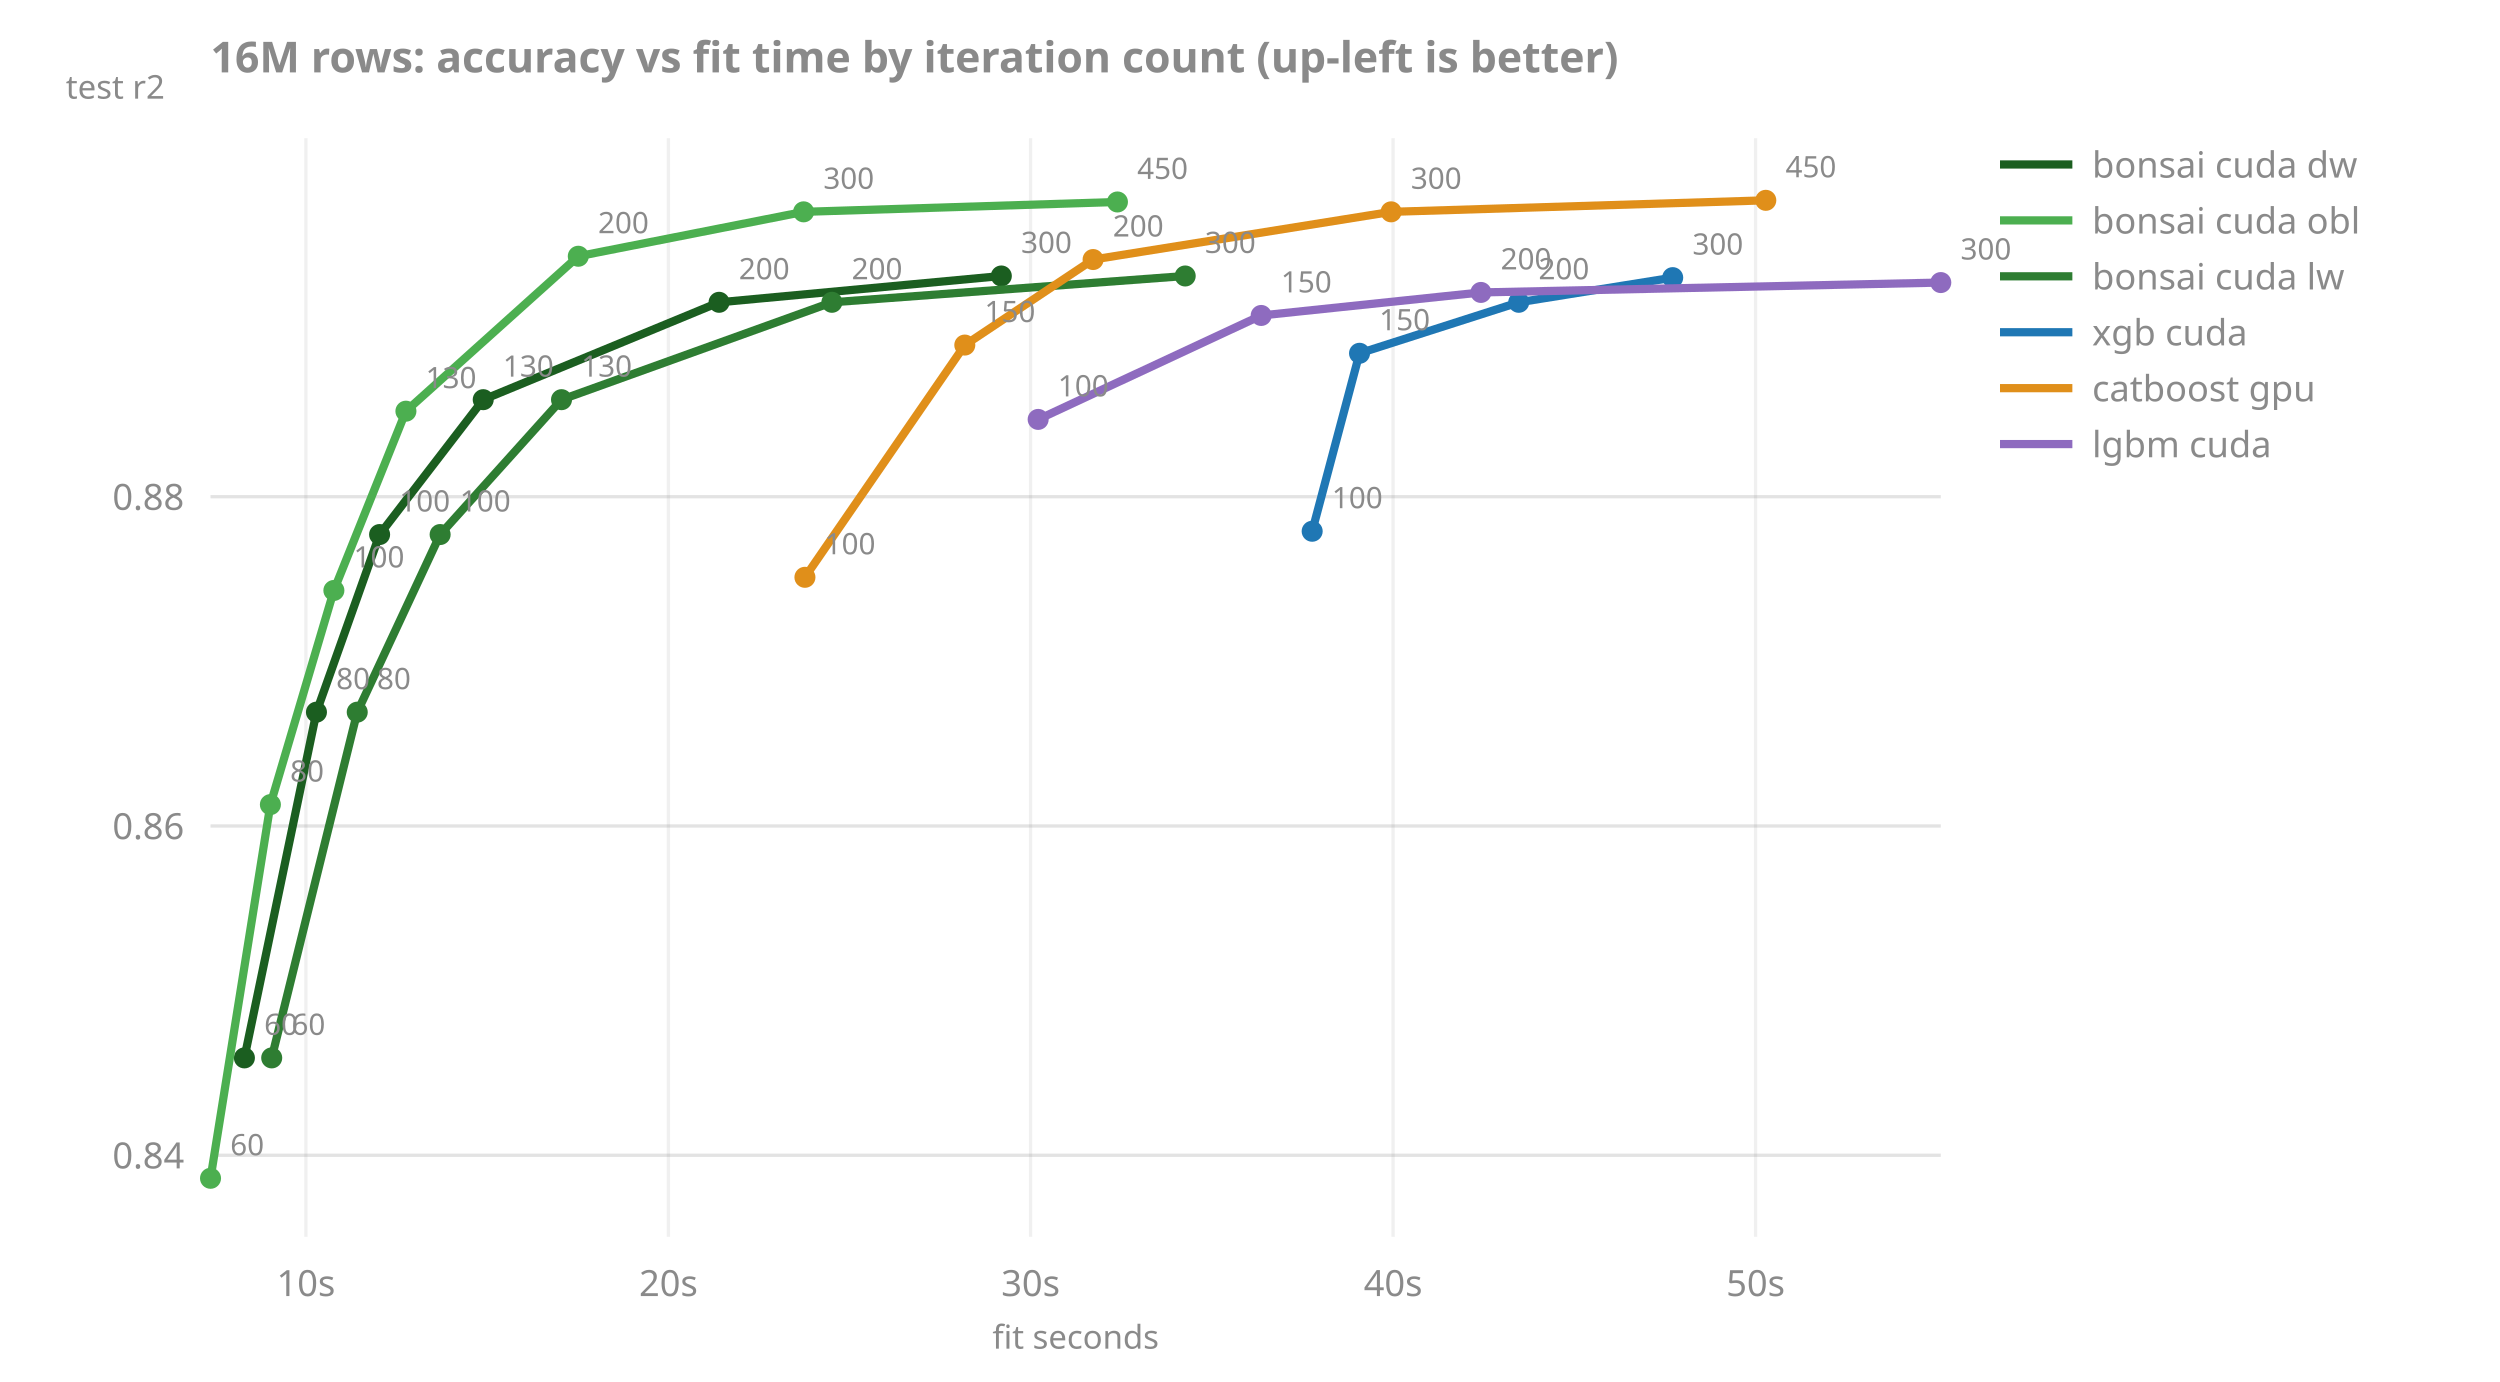
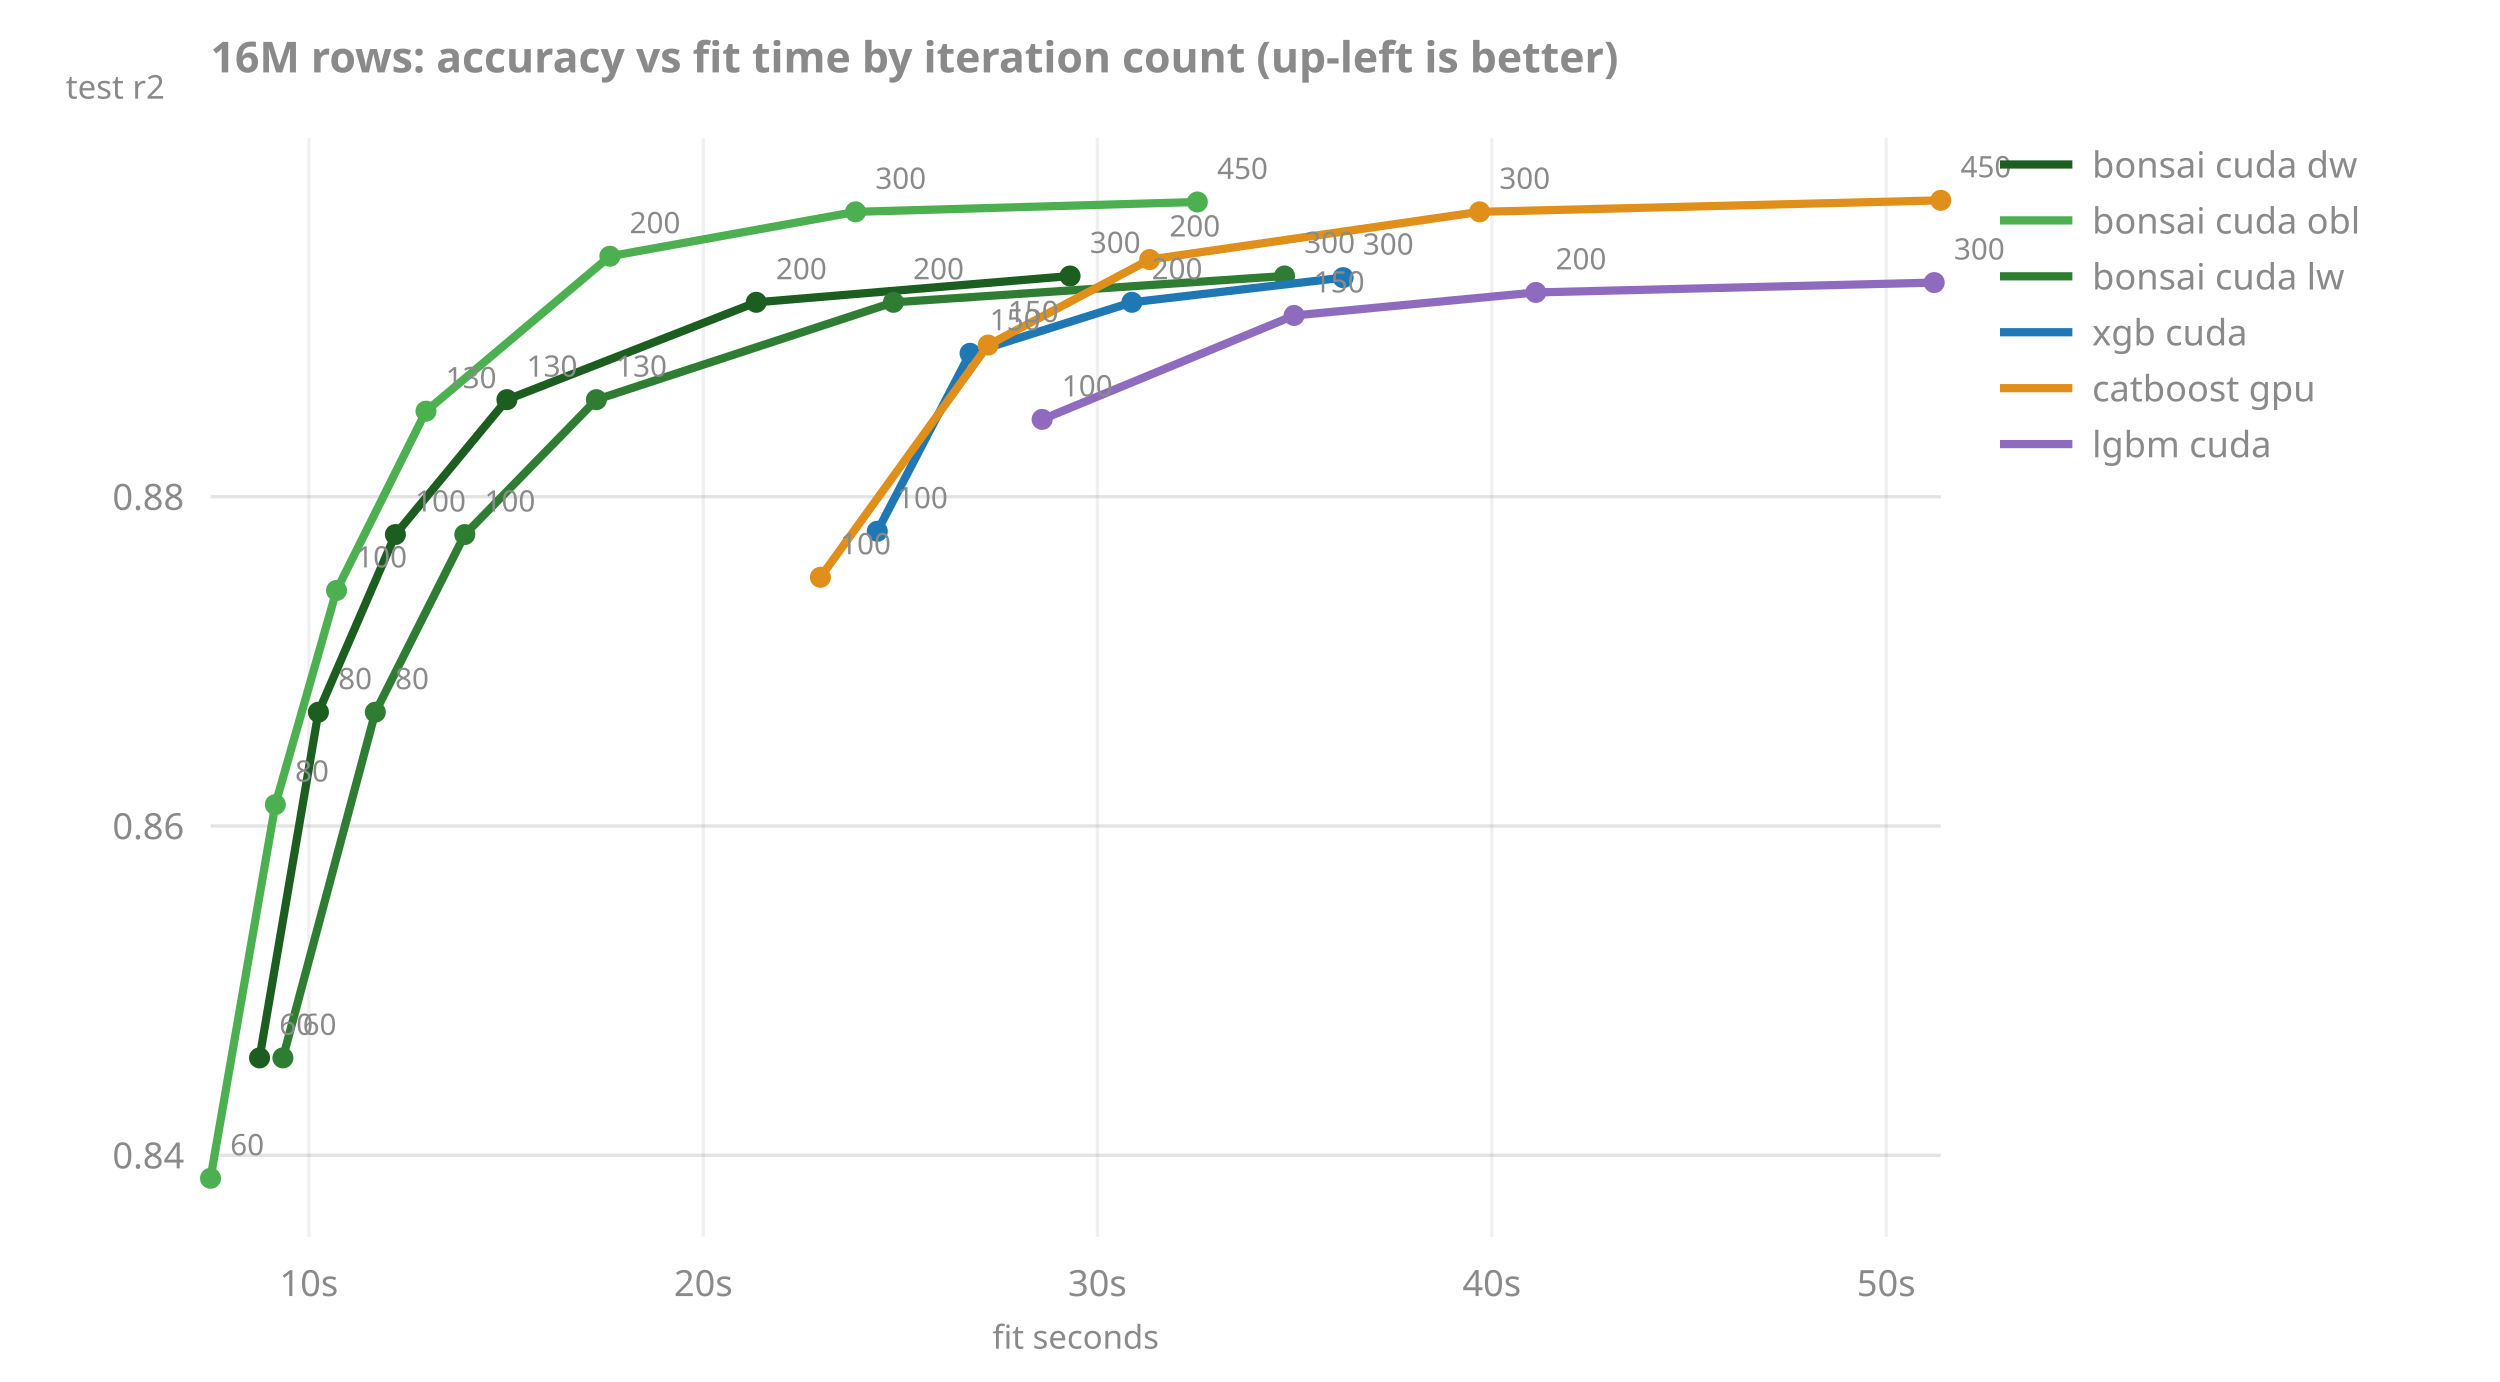
<svg xmlns="http://www.w3.org/2000/svg" width="760" height="420" viewBox="0 0 760 420">
  <text x="64" y="22" font-size="13" fill="#8a8a8a" font-family="system-ui,sans-serif" text-anchor="start" font-weight="bold">16M rows: accuracy vs fit time by iteration count (up-left is better)</text>
  <line x1="64" y1="351.2" x2="590" y2="351.2" stroke="#808080" stroke-opacity="0.22" />
  <text x="56" y="355.2" font-size="11" fill="#8a8a8a" font-family="system-ui,sans-serif" text-anchor="end" font-weight="normal">0.84</text>
  <line x1="64" y1="251.1" x2="590" y2="251.1" stroke="#808080" stroke-opacity="0.22" />
  <text x="56" y="255.1" font-size="11" fill="#8a8a8a" font-family="system-ui,sans-serif" text-anchor="end" font-weight="normal">0.86</text>
  <line x1="64" y1="151.0" x2="590" y2="151.0" stroke="#808080" stroke-opacity="0.22" />
  <text x="56" y="155.0" font-size="11" fill="#8a8a8a" font-family="system-ui,sans-serif" text-anchor="end" font-weight="normal">0.88</text>
-   <line x1="93.0" y1="42" x2="93.0" y2="376" stroke="#808080" stroke-opacity="0.12" />
-   <text x="93.0" y="394" font-size="11" fill="#8a8a8a" font-family="system-ui,sans-serif" text-anchor="middle" font-weight="normal">10s</text>
-   <line x1="203.2" y1="42" x2="203.2" y2="376" stroke="#808080" stroke-opacity="0.12" />
-   <text x="203.2" y="394" font-size="11" fill="#8a8a8a" font-family="system-ui,sans-serif" text-anchor="middle" font-weight="normal">20s</text>
-   <line x1="313.3" y1="42" x2="313.3" y2="376" stroke="#808080" stroke-opacity="0.12" />
-   <text x="313.3" y="394" font-size="11" fill="#8a8a8a" font-family="system-ui,sans-serif" text-anchor="middle" font-weight="normal">30s</text>
-   <line x1="423.5" y1="42" x2="423.5" y2="376" stroke="#808080" stroke-opacity="0.12" />
-   <text x="423.5" y="394" font-size="11" fill="#8a8a8a" font-family="system-ui,sans-serif" text-anchor="middle" font-weight="normal">40s</text>
-   <line x1="533.7" y1="42" x2="533.7" y2="376" stroke="#808080" stroke-opacity="0.12" />
-   <text x="533.7" y="394" font-size="11" fill="#8a8a8a" font-family="system-ui,sans-serif" text-anchor="middle" font-weight="normal">50s</text>
+   <line x1="93.9" y1="42" x2="93.9" y2="376" stroke="#808080" stroke-opacity="0.12" />
+   <text x="93.9" y="394" font-size="11" fill="#8a8a8a" font-family="system-ui,sans-serif" text-anchor="middle" font-weight="normal">10s</text>
+   <line x1="213.8" y1="42" x2="213.8" y2="376" stroke="#808080" stroke-opacity="0.12" />
+   <text x="213.8" y="394" font-size="11" fill="#8a8a8a" font-family="system-ui,sans-serif" text-anchor="middle" font-weight="normal">20s</text>
+   <line x1="333.6" y1="42" x2="333.6" y2="376" stroke="#808080" stroke-opacity="0.12" />
+   <text x="333.6" y="394" font-size="11" fill="#8a8a8a" font-family="system-ui,sans-serif" text-anchor="middle" font-weight="normal">30s</text>
+   <line x1="453.5" y1="42" x2="453.5" y2="376" stroke="#808080" stroke-opacity="0.12" />
+   <text x="453.5" y="394" font-size="11" fill="#8a8a8a" font-family="system-ui,sans-serif" text-anchor="middle" font-weight="normal">40s</text>
+   <line x1="573.4" y1="42" x2="573.4" y2="376" stroke="#808080" stroke-opacity="0.12" />
+   <text x="573.4" y="394" font-size="11" fill="#8a8a8a" font-family="system-ui,sans-serif" text-anchor="middle" font-weight="normal">50s</text>
  <text x="20" y="30" font-size="10" fill="#8a8a8a" font-family="system-ui,sans-serif" text-anchor="start" font-weight="normal">test r2</text>
  <text x="327.0" y="410" font-size="10" fill="#8a8a8a" font-family="system-ui,sans-serif" text-anchor="middle" font-weight="normal">fit seconds</text>
-   <polyline points="74.3,321.6 96.2,216.5 115.4,162.5 146.9,121.5 218.6,91.9 304.4,83.9" fill="none" stroke="#1b5e20" stroke-width="2.5" />
-   <circle cx="74.3" cy="321.6" r="3.2" fill="#1b5e20" />
-   <circle cx="96.2" cy="216.5" r="3.2" fill="#1b5e20" />
-   <circle cx="115.4" cy="162.5" r="3.2" fill="#1b5e20" />
-   <circle cx="146.9" cy="121.5" r="3.2" fill="#1b5e20" />
-   <circle cx="218.6" cy="91.9" r="3.2" fill="#1b5e20" />
-   <circle cx="304.4" cy="83.9" r="3.2" fill="#1b5e20" />
-   <polyline points="64.0,358.2 82.2,244.6 101.5,179.5 123.4,125.0 175.8,77.9 244.3,64.4 339.7,61.4" fill="none" stroke="#4caf50" stroke-width="2.5" />
+   <polyline points="78.9,321.6 96.8,216.5 120.2,162.5 154.1,121.5 229.9,91.9 325.3,83.9" fill="none" stroke="#1b5e20" stroke-width="2.5" />
+   <circle cx="78.9" cy="321.6" r="3.2" fill="#1b5e20" />
+   <circle cx="96.8" cy="216.5" r="3.2" fill="#1b5e20" />
+   <circle cx="120.2" cy="162.5" r="3.2" fill="#1b5e20" />
+   <circle cx="154.1" cy="121.5" r="3.2" fill="#1b5e20" />
+   <circle cx="229.9" cy="91.9" r="3.2" fill="#1b5e20" />
+   <circle cx="325.3" cy="83.9" r="3.2" fill="#1b5e20" />
+   <polyline points="64.0,358.2 83.7,244.6 102.3,179.5 129.5,125.0 185.4,77.9 260.1,64.4 364.0,61.4" fill="none" stroke="#4caf50" stroke-width="2.5" />
  <circle cx="64.0" cy="358.2" r="3.2" fill="#4caf50" />
-   <circle cx="82.2" cy="244.6" r="3.2" fill="#4caf50" />
-   <circle cx="101.5" cy="179.5" r="3.2" fill="#4caf50" />
-   <circle cx="123.4" cy="125.0" r="3.2" fill="#4caf50" />
-   <circle cx="175.8" cy="77.9" r="3.2" fill="#4caf50" />
-   <circle cx="244.3" cy="64.4" r="3.2" fill="#4caf50" />
-   <circle cx="339.7" cy="61.4" r="3.2" fill="#4caf50" />
-   <polyline points="82.6,321.6 108.6,216.5 133.8,162.5 170.7,121.5 252.9,91.9 360.3,83.9" fill="none" stroke="#2e7d32" stroke-width="2.5" />
-   <circle cx="82.6" cy="321.6" r="3.2" fill="#2e7d32" />
-   <circle cx="108.6" cy="216.5" r="3.2" fill="#2e7d32" />
-   <circle cx="133.8" cy="162.5" r="3.2" fill="#2e7d32" />
-   <circle cx="170.7" cy="121.5" r="3.2" fill="#2e7d32" />
-   <circle cx="252.9" cy="91.9" r="3.2" fill="#2e7d32" />
-   <circle cx="360.3" cy="83.9" r="3.2" fill="#2e7d32" />
-   <polyline points="398.9,161.5 413.3,107.4 461.7,91.9 508.5,84.4" fill="none" stroke="#1f77b4" stroke-width="2.5" />
-   <circle cx="398.9" cy="161.5" r="3.2" fill="#1f77b4" />
-   <circle cx="413.3" cy="107.4" r="3.2" fill="#1f77b4" />
-   <circle cx="461.7" cy="91.9" r="3.2" fill="#1f77b4" />
-   <circle cx="508.5" cy="84.4" r="3.2" fill="#1f77b4" />
-   <polyline points="244.7,175.5 293.3,104.9 332.3,78.9 422.9,64.4 536.8,60.9" fill="none" stroke="#e08f1a" stroke-width="2.5" />
-   <circle cx="244.7" cy="175.5" r="3.2" fill="#e08f1a" />
-   <circle cx="293.3" cy="104.9" r="3.2" fill="#e08f1a" />
-   <circle cx="332.3" cy="78.9" r="3.2" fill="#e08f1a" />
-   <circle cx="422.9" cy="64.4" r="3.2" fill="#e08f1a" />
-   <circle cx="536.8" cy="60.9" r="3.2" fill="#e08f1a" />
-   <polyline points="315.6,127.5 383.4,95.9 450.2,88.9 590.0,85.9" fill="none" stroke="#8e6bbf" stroke-width="2.5" />
-   <circle cx="315.6" cy="127.5" r="3.2" fill="#8e6bbf" />
-   <circle cx="383.4" cy="95.9" r="3.2" fill="#8e6bbf" />
-   <circle cx="450.2" cy="88.9" r="3.2" fill="#8e6bbf" />
-   <circle cx="590.0" cy="85.9" r="3.2" fill="#8e6bbf" />
-   <text x="80.3" y="314.6" font-size="9" fill="#8a8a8a" font-family="system-ui,sans-serif" text-anchor="start" font-weight="normal">60</text>
-   <text x="102.2" y="209.5" font-size="9" fill="#8a8a8a" font-family="system-ui,sans-serif" text-anchor="start" font-weight="normal">80</text>
-   <text x="121.4" y="155.5" font-size="9" fill="#8a8a8a" font-family="system-ui,sans-serif" text-anchor="start" font-weight="normal">100</text>
-   <text x="152.9" y="114.5" font-size="9" fill="#8a8a8a" font-family="system-ui,sans-serif" text-anchor="start" font-weight="normal">130</text>
-   <text x="224.6" y="84.9" font-size="9" fill="#8a8a8a" font-family="system-ui,sans-serif" text-anchor="start" font-weight="normal">200</text>
-   <text x="310.4" y="76.9" font-size="9" fill="#8a8a8a" font-family="system-ui,sans-serif" text-anchor="start" font-weight="normal">300</text>
+   <circle cx="83.7" cy="244.6" r="3.2" fill="#4caf50" />
+   <circle cx="102.3" cy="179.5" r="3.2" fill="#4caf50" />
+   <circle cx="129.5" cy="125.0" r="3.2" fill="#4caf50" />
+   <circle cx="185.4" cy="77.9" r="3.2" fill="#4caf50" />
+   <circle cx="260.1" cy="64.4" r="3.2" fill="#4caf50" />
+   <circle cx="364.0" cy="61.4" r="3.2" fill="#4caf50" />
+   <polyline points="86.0,321.6 114.1,216.5 141.3,162.5 181.3,121.5 271.6,91.9 390.5,83.9" fill="none" stroke="#2e7d32" stroke-width="2.5" />
+   <circle cx="86.0" cy="321.6" r="3.2" fill="#2e7d32" />
+   <circle cx="114.1" cy="216.5" r="3.2" fill="#2e7d32" />
+   <circle cx="141.3" cy="162.5" r="3.2" fill="#2e7d32" />
+   <circle cx="181.3" cy="121.5" r="3.2" fill="#2e7d32" />
+   <circle cx="271.6" cy="91.9" r="3.2" fill="#2e7d32" />
+   <circle cx="390.5" cy="83.9" r="3.2" fill="#2e7d32" />
+   <polyline points="266.7,161.5 294.9,107.4 344.1,91.9 408.3,84.4" fill="none" stroke="#1f77b4" stroke-width="2.5" />
+   <circle cx="266.7" cy="161.5" r="3.2" fill="#1f77b4" />
+   <circle cx="294.9" cy="107.4" r="3.2" fill="#1f77b4" />
+   <circle cx="344.1" cy="91.9" r="3.2" fill="#1f77b4" />
+   <circle cx="408.3" cy="84.4" r="3.2" fill="#1f77b4" />
+   <polyline points="249.4,175.5 300.4,104.9 349.5,78.9 449.8,64.4 590.0,60.9" fill="none" stroke="#e08f1a" stroke-width="2.5" />
+   <circle cx="249.4" cy="175.5" r="3.2" fill="#e08f1a" />
+   <circle cx="300.4" cy="104.9" r="3.2" fill="#e08f1a" />
+   <circle cx="349.5" cy="78.9" r="3.2" fill="#e08f1a" />
+   <circle cx="449.8" cy="64.4" r="3.2" fill="#e08f1a" />
+   <circle cx="590.0" cy="60.9" r="3.2" fill="#e08f1a" />
+   <polyline points="316.8,127.5 393.4,95.9 466.9,88.9 588.0,85.9" fill="none" stroke="#8e6bbf" stroke-width="2.5" />
+   <circle cx="316.8" cy="127.5" r="3.2" fill="#8e6bbf" />
+   <circle cx="393.4" cy="95.9" r="3.2" fill="#8e6bbf" />
+   <circle cx="466.9" cy="88.9" r="3.2" fill="#8e6bbf" />
+   <circle cx="588.0" cy="85.9" r="3.2" fill="#8e6bbf" />
+   <text x="84.9" y="314.6" font-size="9" fill="#8a8a8a" font-family="system-ui,sans-serif" text-anchor="start" font-weight="normal">60</text>
+   <text x="102.8" y="209.5" font-size="9" fill="#8a8a8a" font-family="system-ui,sans-serif" text-anchor="start" font-weight="normal">80</text>
+   <text x="126.2" y="155.5" font-size="9" fill="#8a8a8a" font-family="system-ui,sans-serif" text-anchor="start" font-weight="normal">100</text>
+   <text x="160.1" y="114.5" font-size="9" fill="#8a8a8a" font-family="system-ui,sans-serif" text-anchor="start" font-weight="normal">130</text>
+   <text x="235.9" y="84.9" font-size="9" fill="#8a8a8a" font-family="system-ui,sans-serif" text-anchor="start" font-weight="normal">200</text>
+   <text x="331.3" y="76.9" font-size="9" fill="#8a8a8a" font-family="system-ui,sans-serif" text-anchor="start" font-weight="normal">300</text>
  <text x="70.0" y="351.2" font-size="9" fill="#8a8a8a" font-family="system-ui,sans-serif" text-anchor="start" font-weight="normal">60</text>
-   <text x="88.2" y="237.6" font-size="9" fill="#8a8a8a" font-family="system-ui,sans-serif" text-anchor="start" font-weight="normal">80</text>
-   <text x="107.5" y="172.5" font-size="9" fill="#8a8a8a" font-family="system-ui,sans-serif" text-anchor="start" font-weight="normal">100</text>
-   <text x="129.4" y="118.0" font-size="9" fill="#8a8a8a" font-family="system-ui,sans-serif" text-anchor="start" font-weight="normal">130</text>
-   <text x="181.8" y="70.9" font-size="9" fill="#8a8a8a" font-family="system-ui,sans-serif" text-anchor="start" font-weight="normal">200</text>
-   <text x="250.3" y="57.4" font-size="9" fill="#8a8a8a" font-family="system-ui,sans-serif" text-anchor="start" font-weight="normal">300</text>
-   <text x="345.7" y="54.4" font-size="9" fill="#8a8a8a" font-family="system-ui,sans-serif" text-anchor="start" font-weight="normal">450</text>
-   <text x="88.6" y="314.6" font-size="9" fill="#8a8a8a" font-family="system-ui,sans-serif" text-anchor="start" font-weight="normal">60</text>
-   <text x="114.6" y="209.5" font-size="9" fill="#8a8a8a" font-family="system-ui,sans-serif" text-anchor="start" font-weight="normal">80</text>
-   <text x="139.8" y="155.5" font-size="9" fill="#8a8a8a" font-family="system-ui,sans-serif" text-anchor="start" font-weight="normal">100</text>
-   <text x="176.7" y="114.5" font-size="9" fill="#8a8a8a" font-family="system-ui,sans-serif" text-anchor="start" font-weight="normal">130</text>
-   <text x="258.9" y="84.9" font-size="9" fill="#8a8a8a" font-family="system-ui,sans-serif" text-anchor="start" font-weight="normal">200</text>
-   <text x="366.3" y="76.9" font-size="9" fill="#8a8a8a" font-family="system-ui,sans-serif" text-anchor="start" font-weight="normal">300</text>
-   <text x="404.9" y="154.5" font-size="9" fill="#8a8a8a" font-family="system-ui,sans-serif" text-anchor="start" font-weight="normal">100</text>
-   <text x="419.3" y="100.4" font-size="9" fill="#8a8a8a" font-family="system-ui,sans-serif" text-anchor="start" font-weight="normal">150</text>
-   <text x="467.7" y="84.9" font-size="9" fill="#8a8a8a" font-family="system-ui,sans-serif" text-anchor="start" font-weight="normal">200</text>
-   <text x="514.5" y="77.4" font-size="9" fill="#8a8a8a" font-family="system-ui,sans-serif" text-anchor="start" font-weight="normal">300</text>
-   <text x="250.7" y="168.5" font-size="9" fill="#8a8a8a" font-family="system-ui,sans-serif" text-anchor="start" font-weight="normal">100</text>
-   <text x="299.3" y="97.9" font-size="9" fill="#8a8a8a" font-family="system-ui,sans-serif" text-anchor="start" font-weight="normal">150</text>
-   <text x="338.3" y="71.9" font-size="9" fill="#8a8a8a" font-family="system-ui,sans-serif" text-anchor="start" font-weight="normal">200</text>
-   <text x="428.9" y="57.4" font-size="9" fill="#8a8a8a" font-family="system-ui,sans-serif" text-anchor="start" font-weight="normal">300</text>
-   <text x="542.8" y="53.9" font-size="9" fill="#8a8a8a" font-family="system-ui,sans-serif" text-anchor="start" font-weight="normal">450</text>
-   <text x="321.6" y="120.5" font-size="9" fill="#8a8a8a" font-family="system-ui,sans-serif" text-anchor="start" font-weight="normal">100</text>
-   <text x="389.4" y="88.9" font-size="9" fill="#8a8a8a" font-family="system-ui,sans-serif" text-anchor="start" font-weight="normal">150</text>
-   <text x="456.2" y="81.9" font-size="9" fill="#8a8a8a" font-family="system-ui,sans-serif" text-anchor="start" font-weight="normal">200</text>
-   <text x="596.0" y="78.9" font-size="9" fill="#8a8a8a" font-family="system-ui,sans-serif" text-anchor="start" font-weight="normal">300</text>
+   <text x="89.7" y="237.6" font-size="9" fill="#8a8a8a" font-family="system-ui,sans-serif" text-anchor="start" font-weight="normal">80</text>
+   <text x="108.3" y="172.5" font-size="9" fill="#8a8a8a" font-family="system-ui,sans-serif" text-anchor="start" font-weight="normal">100</text>
+   <text x="135.5" y="118.0" font-size="9" fill="#8a8a8a" font-family="system-ui,sans-serif" text-anchor="start" font-weight="normal">130</text>
+   <text x="191.4" y="70.9" font-size="9" fill="#8a8a8a" font-family="system-ui,sans-serif" text-anchor="start" font-weight="normal">200</text>
+   <text x="266.1" y="57.4" font-size="9" fill="#8a8a8a" font-family="system-ui,sans-serif" text-anchor="start" font-weight="normal">300</text>
+   <text x="370.0" y="54.4" font-size="9" fill="#8a8a8a" font-family="system-ui,sans-serif" text-anchor="start" font-weight="normal">450</text>
+   <text x="92.0" y="314.6" font-size="9" fill="#8a8a8a" font-family="system-ui,sans-serif" text-anchor="start" font-weight="normal">60</text>
+   <text x="120.1" y="209.5" font-size="9" fill="#8a8a8a" font-family="system-ui,sans-serif" text-anchor="start" font-weight="normal">80</text>
+   <text x="147.3" y="155.5" font-size="9" fill="#8a8a8a" font-family="system-ui,sans-serif" text-anchor="start" font-weight="normal">100</text>
+   <text x="187.3" y="114.5" font-size="9" fill="#8a8a8a" font-family="system-ui,sans-serif" text-anchor="start" font-weight="normal">130</text>
+   <text x="277.6" y="84.9" font-size="9" fill="#8a8a8a" font-family="system-ui,sans-serif" text-anchor="start" font-weight="normal">200</text>
+   <text x="396.5" y="76.9" font-size="9" fill="#8a8a8a" font-family="system-ui,sans-serif" text-anchor="start" font-weight="normal">300</text>
+   <text x="272.7" y="154.5" font-size="9" fill="#8a8a8a" font-family="system-ui,sans-serif" text-anchor="start" font-weight="normal">100</text>
+   <text x="300.9" y="100.4" font-size="9" fill="#8a8a8a" font-family="system-ui,sans-serif" text-anchor="start" font-weight="normal">150</text>
+   <text x="350.1" y="84.9" font-size="9" fill="#8a8a8a" font-family="system-ui,sans-serif" text-anchor="start" font-weight="normal">200</text>
+   <text x="414.3" y="77.4" font-size="9" fill="#8a8a8a" font-family="system-ui,sans-serif" text-anchor="start" font-weight="normal">300</text>
+   <text x="255.4" y="168.5" font-size="9" fill="#8a8a8a" font-family="system-ui,sans-serif" text-anchor="start" font-weight="normal">100</text>
+   <text x="306.4" y="97.9" font-size="9" fill="#8a8a8a" font-family="system-ui,sans-serif" text-anchor="start" font-weight="normal">150</text>
+   <text x="355.5" y="71.9" font-size="9" fill="#8a8a8a" font-family="system-ui,sans-serif" text-anchor="start" font-weight="normal">200</text>
+   <text x="455.8" y="57.4" font-size="9" fill="#8a8a8a" font-family="system-ui,sans-serif" text-anchor="start" font-weight="normal">300</text>
+   <text x="596.0" y="53.9" font-size="9" fill="#8a8a8a" font-family="system-ui,sans-serif" text-anchor="start" font-weight="normal">450</text>
+   <text x="322.8" y="120.5" font-size="9" fill="#8a8a8a" font-family="system-ui,sans-serif" text-anchor="start" font-weight="normal">100</text>
+   <text x="399.4" y="88.9" font-size="9" fill="#8a8a8a" font-family="system-ui,sans-serif" text-anchor="start" font-weight="normal">150</text>
+   <text x="472.9" y="81.9" font-size="9" fill="#8a8a8a" font-family="system-ui,sans-serif" text-anchor="start" font-weight="normal">200</text>
+   <text x="594.0" y="78.9" font-size="9" fill="#8a8a8a" font-family="system-ui,sans-serif" text-anchor="start" font-weight="normal">300</text>
  <line x1="608" y1="50" x2="630" y2="50" stroke="#1b5e20" stroke-width="2.5" />
  <text x="636" y="54" font-size="11" fill="#8a8a8a" font-family="system-ui,sans-serif" text-anchor="start" font-weight="normal">bonsai cuda dw</text>
  <line x1="608" y1="67" x2="630" y2="67" stroke="#4caf50" stroke-width="2.5" />
  <text x="636" y="71" font-size="11" fill="#8a8a8a" font-family="system-ui,sans-serif" text-anchor="start" font-weight="normal">bonsai cuda obl</text>
  <line x1="608" y1="84" x2="630" y2="84" stroke="#2e7d32" stroke-width="2.5" />
  <text x="636" y="88" font-size="11" fill="#8a8a8a" font-family="system-ui,sans-serif" text-anchor="start" font-weight="normal">bonsai cuda lw</text>
  <line x1="608" y1="101" x2="630" y2="101" stroke="#1f77b4" stroke-width="2.5" />
  <text x="636" y="105" font-size="11" fill="#8a8a8a" font-family="system-ui,sans-serif" text-anchor="start" font-weight="normal">xgb cuda</text>
  <line x1="608" y1="118" x2="630" y2="118" stroke="#e08f1a" stroke-width="2.5" />
  <text x="636" y="122" font-size="11" fill="#8a8a8a" font-family="system-ui,sans-serif" text-anchor="start" font-weight="normal">catboost gpu</text>
  <line x1="608" y1="135" x2="630" y2="135" stroke="#8e6bbf" stroke-width="2.5" />
  <text x="636" y="139" font-size="11" fill="#8a8a8a" font-family="system-ui,sans-serif" text-anchor="start" font-weight="normal">lgbm cuda</text>
</svg>
